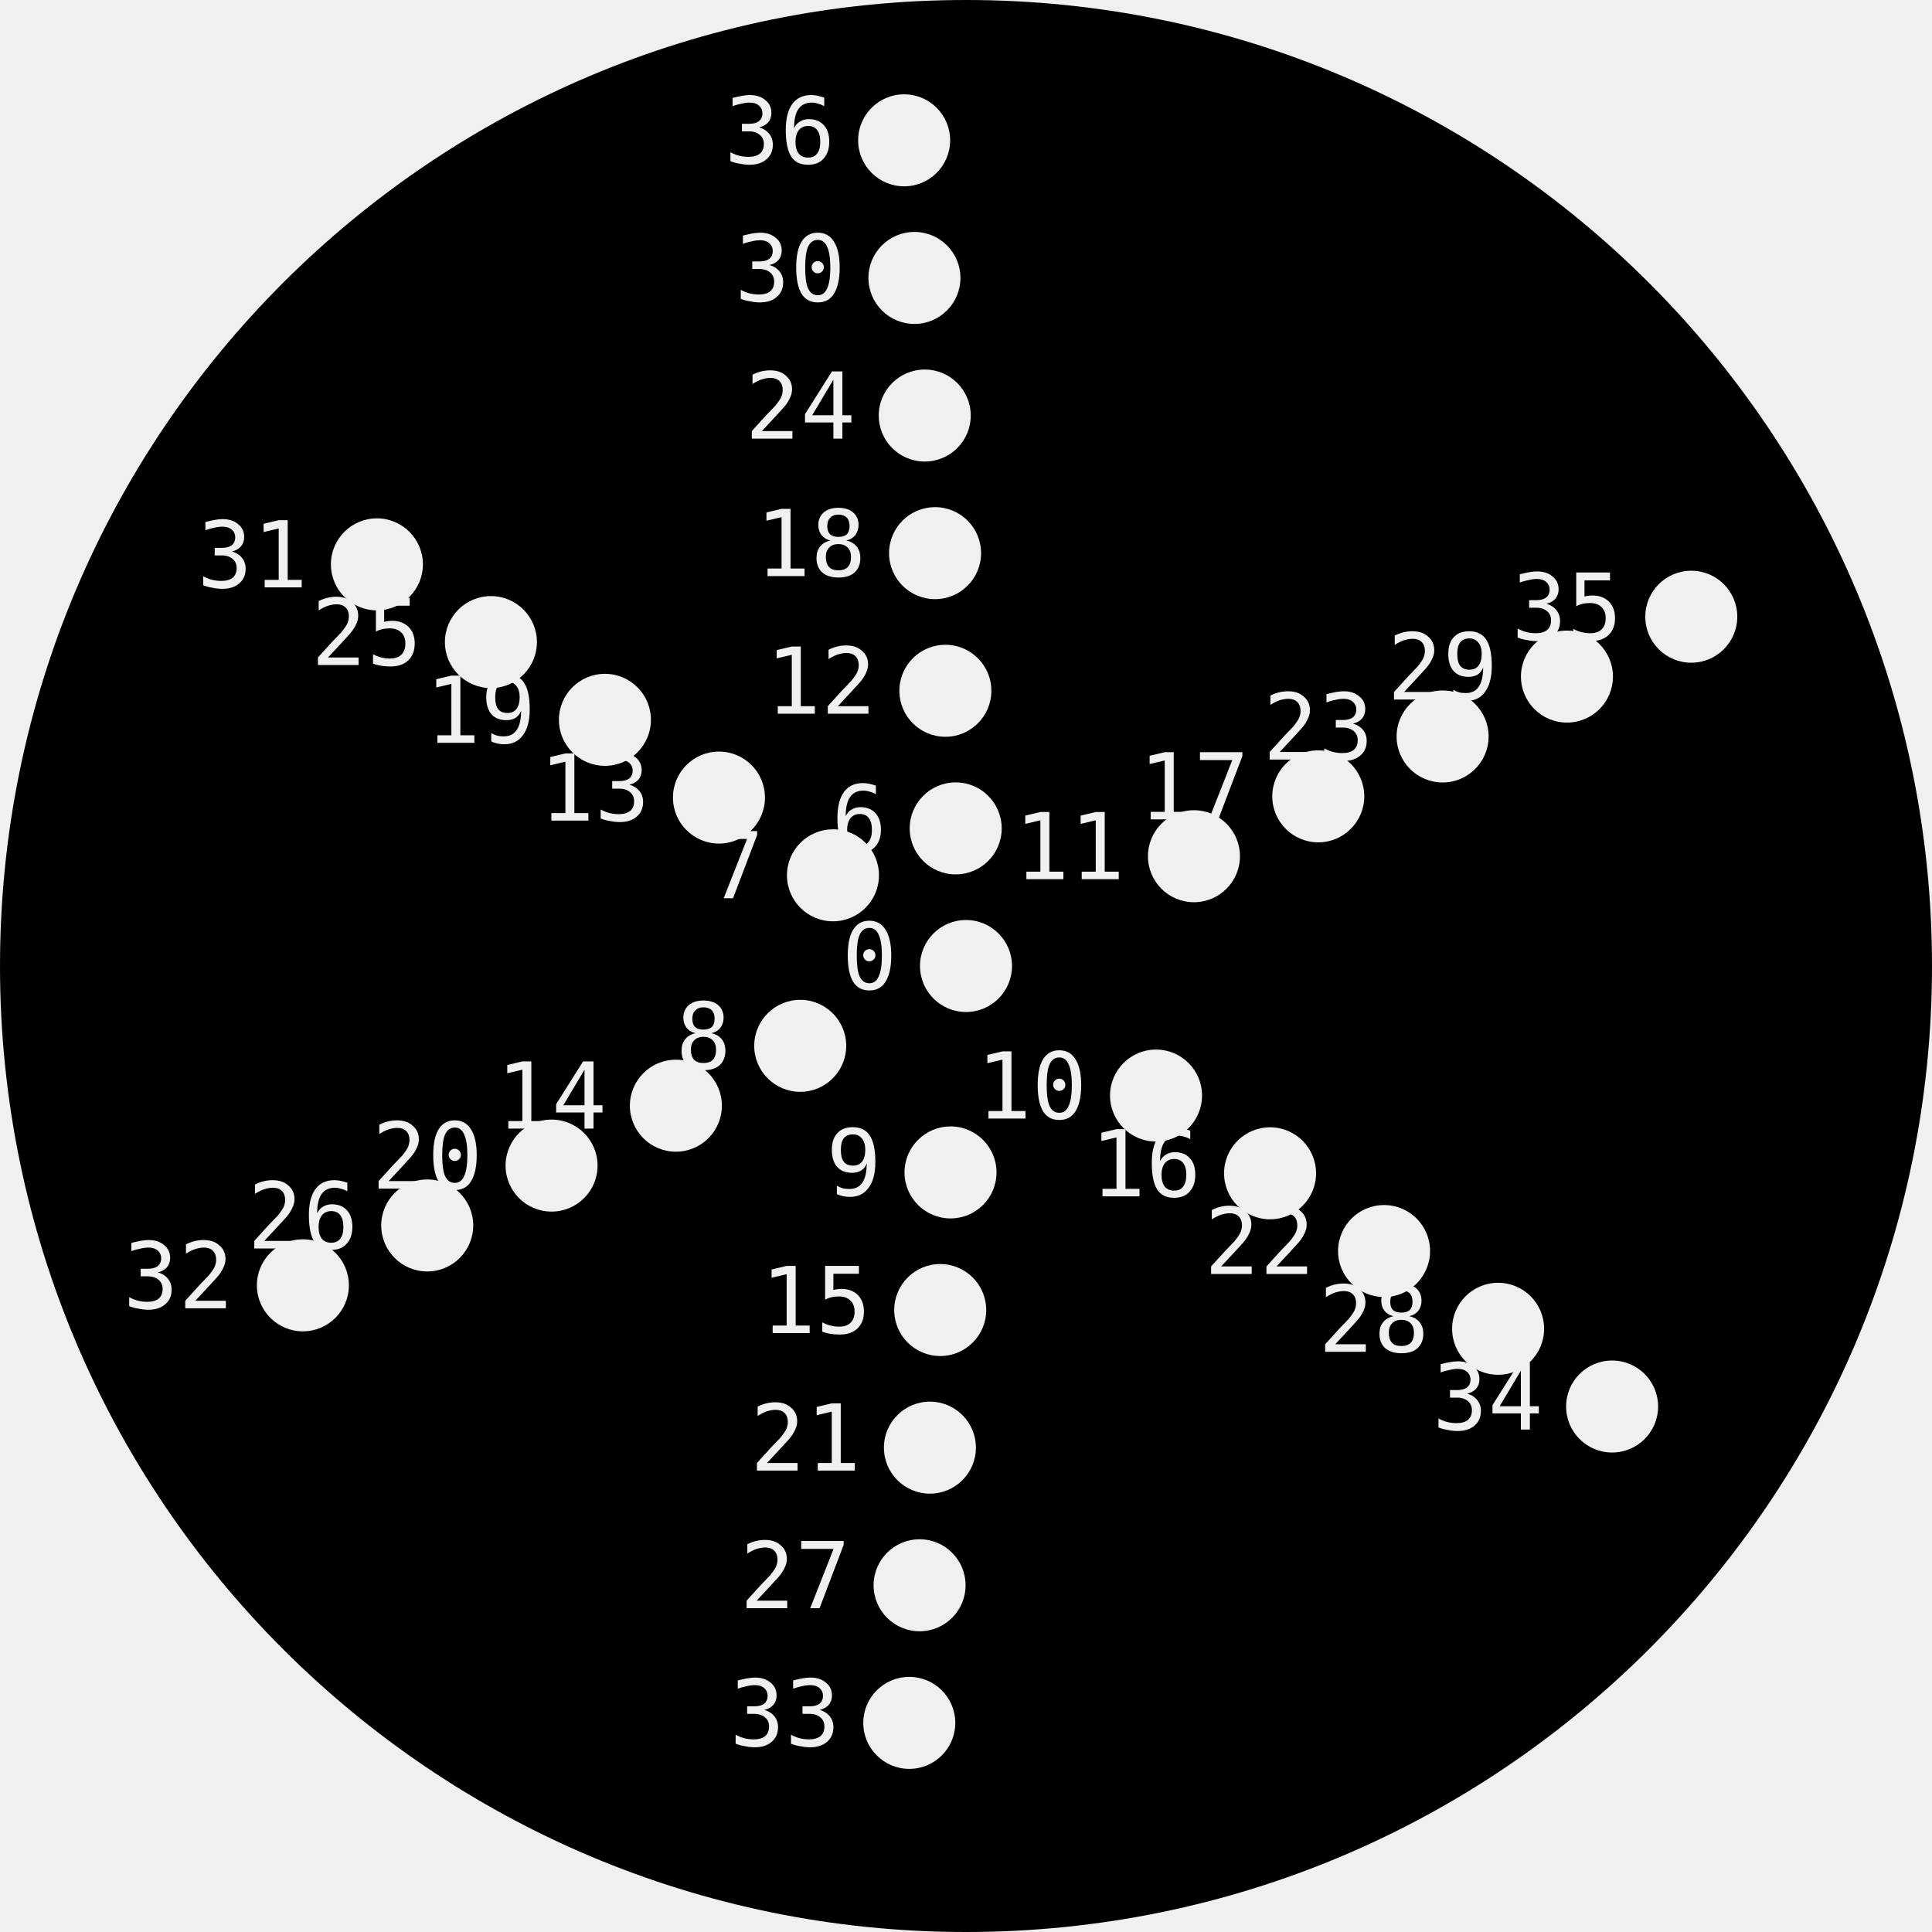
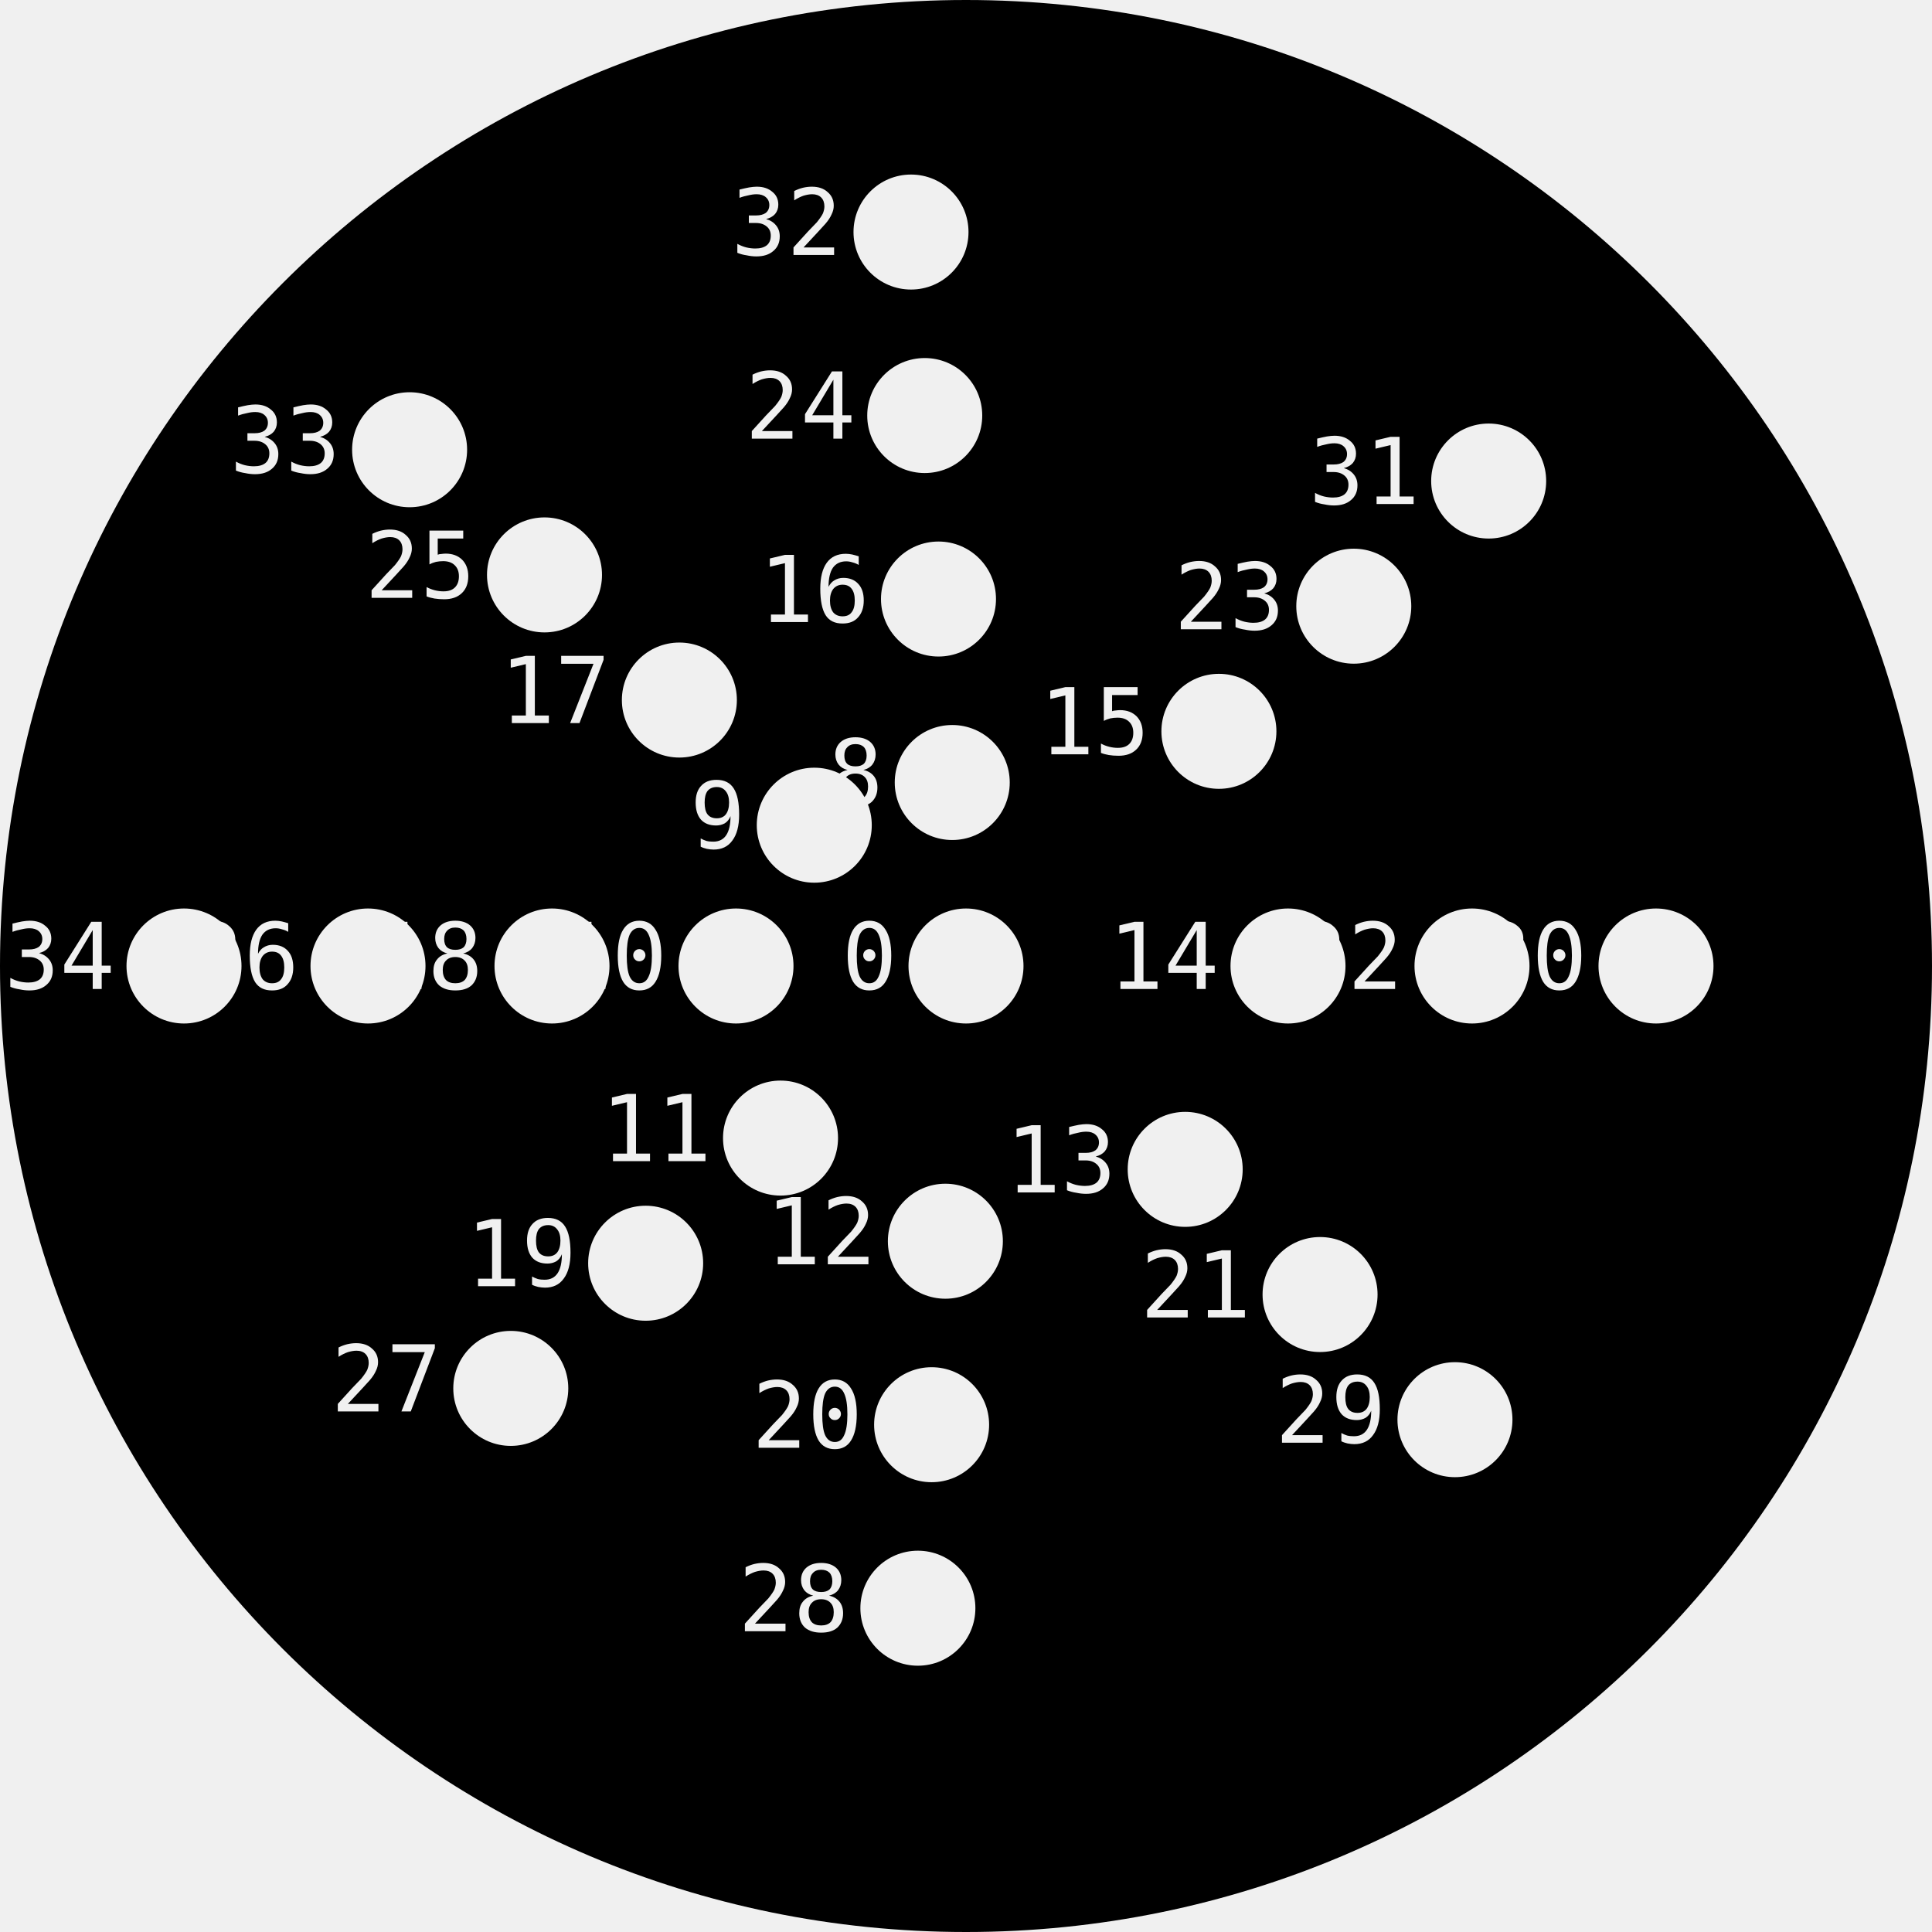
<svg xmlns="http://www.w3.org/2000/svg" xmlns:ns1="http://nathanfriend.io/inspiral">
  <style>
    text {
      font-family: monospace;
      font-size: 4px;
    }
  </style>
  <g>
    <mask id="holes">
      <rect width="100%" height="100%" fill="white" />
-       <circle cx="42" cy="42" r="2" ns1:hole-name="0" ns1:hole-text-position-angle="3.2163924786752647" ns1:hole-text-rotation-angle="0.07479982508547134" />
+       <circle cx="42" cy="42" r="2.5" ns1:hole-name="0" ns1:hole-text-position-angle="3.2163924786752647" ns1:hole-text-rotation-angle="0.07479982508547134" />
      <text x="39" y="43" text-anchor="end">0</text>
-       <circle cx="41.552" cy="36.017" r="2" ns1:hole-name="6" ns1:hole-text-position-angle="3.2163924786752647" ns1:hole-text-rotation-angle="0.07479982508547134" />
-       <text x="38.552" y="37.017" text-anchor="end">6</text>
-       <circle cx="41.103" cy="30.034" r="2" ns1:hole-name="12" ns1:hole-text-position-angle="3.2163924786752647" ns1:hole-text-rotation-angle="0.07479982508547134" />
-       <text x="38.103" y="31.034" text-anchor="end">12</text>
-       <circle cx="40.655" cy="24.05" r="2" ns1:hole-name="18" ns1:hole-text-position-angle="3.2163924786752647" ns1:hole-text-rotation-angle="0.07479982508547134" />
-       <text x="37.655" y="25.05" text-anchor="end">18</text>
-       <circle cx="40.206" cy="18.067" r="2" ns1:hole-name="24" ns1:hole-text-position-angle="3.2163924786752647" ns1:hole-text-rotation-angle="0.07479982508547134" />
+       <circle cx="41.402" cy="34.022" r="2.5" ns1:hole-name="8" ns1:hole-text-position-angle="3.2163924786752647" ns1:hole-text-rotation-angle="0.07479982508547134" />
+       <text x="38.402" y="35.022" text-anchor="end">8</text>
+       <circle cx="40.804" cy="26.045" r="2.5" ns1:hole-name="16" ns1:hole-text-position-angle="3.2163924786752647" ns1:hole-text-rotation-angle="0.07479982508547134" />
+       <text x="37.804" y="27.045" text-anchor="end">16</text>
+       <circle cx="40.206" cy="18.067" r="2.5" ns1:hole-name="24" ns1:hole-text-position-angle="3.2163924786752647" ns1:hole-text-rotation-angle="0.07479982508547134" />
      <text x="37.206" y="19.067" text-anchor="end">24</text>
-       <circle cx="39.758" cy="12.084" r="2" ns1:hole-name="30" ns1:hole-text-position-angle="3.2163924786752647" ns1:hole-text-rotation-angle="0.07479982508547134" />
-       <text x="36.758" y="13.084" text-anchor="end">30</text>
-       <circle cx="39.31" cy="6.101" r="2" ns1:hole-name="36" ns1:hole-text-position-angle="3.2163924786752647" ns1:hole-text-rotation-angle="0.07479982508547134" />
-       <text x="36.31" y="7.101" text-anchor="end">36</text>
-       <circle cx="36.216" cy="38.057" r="2" ns1:hole-name="7" ns1:hole-text-position-angle="4.11399037970092" ns1:hole-text-rotation-angle="0.9723977261111267" />
-       <text x="33.216" y="39.057" text-anchor="end">7</text>
-       <circle cx="31.259" cy="34.677" r="2" ns1:hole-name="13" ns1:hole-text-position-angle="4.11399037970092" ns1:hole-text-rotation-angle="0.9723977261111267" />
-       <text x="28.259" y="35.677" text-anchor="end">13</text>
-       <circle cx="26.301" cy="31.297" r="2" ns1:hole-name="19" ns1:hole-text-position-angle="4.11399037970092" ns1:hole-text-rotation-angle="0.9723977261111267" />
-       <text x="23.301" y="32.297" text-anchor="end">19</text>
-       <circle cx="21.344" cy="27.917" r="2" ns1:hole-name="25" ns1:hole-text-position-angle="4.11399037970092" ns1:hole-text-rotation-angle="0.9723977261111267" />
-       <text x="18.344" y="28.917" text-anchor="end">25</text>
-       <circle cx="16.387" cy="24.537" r="2" ns1:hole-name="31" ns1:hole-text-position-angle="4.11399037970092" ns1:hole-text-rotation-angle="0.9723977261111267" />
-       <text x="13.387" y="25.537" text-anchor="end">31</text>
-       <circle cx="34.792" cy="45.471" r="2" ns1:hole-name="8" ns1:hole-text-position-angle="5.161187930897517" ns1:hole-text-rotation-angle="2.019595277307724" />
-       <text x="31.792" y="46.471" text-anchor="end">8</text>
-       <circle cx="29.386" cy="48.074" r="2" ns1:hole-name="14" ns1:hole-text-position-angle="5.161187930897517" ns1:hole-text-rotation-angle="2.019595277307724" />
-       <text x="26.386" y="49.074" text-anchor="end">14</text>
-       <circle cx="23.981" cy="50.678" r="2" ns1:hole-name="20" ns1:hole-text-position-angle="5.161187930897517" ns1:hole-text-rotation-angle="2.019595277307724" />
-       <text x="20.981" y="51.678" text-anchor="end">20</text>
-       <circle cx="18.575" cy="53.281" r="2" ns1:hole-name="26" ns1:hole-text-position-angle="5.161187930897517" ns1:hole-text-rotation-angle="2.019595277307724" />
-       <text x="15.575" y="54.281" text-anchor="end">26</text>
-       <circle cx="13.169" cy="55.884" r="2" ns1:hole-name="32" ns1:hole-text-position-angle="5.161187930897517" ns1:hole-text-rotation-angle="2.019595277307724" />
-       <text x="10.169" y="56.884" text-anchor="end">32</text>
-       <circle cx="41.327" cy="50.975" r="2" ns1:hole-name="9" ns1:hole-text-position-angle="6.208385482094116" ns1:hole-text-rotation-angle="3.0667928285043224" />
-       <text x="38.327" y="51.975" text-anchor="end">9</text>
-       <circle cx="40.879" cy="56.958" r="2" ns1:hole-name="15" ns1:hole-text-position-angle="6.208385482094116" ns1:hole-text-rotation-angle="3.0667928285043224" />
-       <text x="37.879" y="57.958" text-anchor="end">15</text>
-       <circle cx="40.431" cy="62.941" r="2" ns1:hole-name="21" ns1:hole-text-position-angle="6.208385482094116" ns1:hole-text-rotation-angle="3.0667928285043224" />
-       <text x="37.431" y="63.941" text-anchor="end">21</text>
-       <circle cx="39.982" cy="68.925" r="2" ns1:hole-name="27" ns1:hole-text-position-angle="6.208385482094116" ns1:hole-text-rotation-angle="3.0667928285043224" />
-       <text x="36.982" y="69.925" text-anchor="end">27</text>
-       <circle cx="39.534" cy="74.908" r="2" ns1:hole-name="33" ns1:hole-text-position-angle="6.208385482094116" ns1:hole-text-rotation-angle="3.0667928285043224" />
-       <text x="36.534" y="75.908" text-anchor="end">33</text>
-       <circle cx="50.262" cy="47.633" r="2" ns1:hole-name="10" ns1:hole-text-position-angle="7.255583033290713" ns1:hole-text-rotation-angle="4.11399037970092" />
-       <text x="47.262" y="48.633" text-anchor="end">10</text>
-       <circle cx="55.22" cy="51.013" r="2" ns1:hole-name="16" ns1:hole-text-position-angle="7.255583033290713" ns1:hole-text-rotation-angle="4.11399037970092" />
-       <text x="52.22" y="52.013" text-anchor="end">16</text>
-       <circle cx="60.177" cy="54.393" r="2" ns1:hole-name="22" ns1:hole-text-position-angle="7.255583033290713" ns1:hole-text-rotation-angle="4.11399037970092" />
-       <text x="57.177" y="55.393" text-anchor="end">22</text>
-       <circle cx="65.135" cy="57.773" r="2" ns1:hole-name="28" ns1:hole-text-position-angle="7.255583033290713" ns1:hole-text-rotation-angle="4.11399037970092" />
-       <text x="62.135" y="58.773" text-anchor="end">28</text>
-       <circle cx="70.092" cy="61.153" r="2" ns1:hole-name="34" ns1:hole-text-position-angle="7.255583033290713" ns1:hole-text-rotation-angle="4.11399037970092" />
-       <text x="67.092" y="62.153" text-anchor="end">34</text>
-       <circle cx="51.911" cy="37.227" r="2" ns1:hole-name="11" ns1:hole-text-position-angle="8.30278058448731" ns1:hole-text-rotation-angle="5.161187930897517" />
-       <text x="48.911" y="38.227" text-anchor="end">11</text>
-       <circle cx="57.316" cy="34.624" r="2" ns1:hole-name="17" ns1:hole-text-position-angle="8.30278058448731" ns1:hole-text-rotation-angle="5.161187930897517" />
-       <text x="54.316" y="35.624" text-anchor="end">17</text>
-       <circle cx="62.722" cy="32.021" r="2" ns1:hole-name="23" ns1:hole-text-position-angle="8.30278058448731" ns1:hole-text-rotation-angle="5.161187930897517" />
-       <text x="59.722" y="33.021" text-anchor="end">23</text>
-       <circle cx="68.128" cy="29.417" r="2" ns1:hole-name="29" ns1:hole-text-position-angle="8.30278058448731" ns1:hole-text-rotation-angle="5.161187930897517" />
-       <text x="65.128" y="30.417" text-anchor="end">29</text>
-       <circle cx="73.534" cy="26.814" r="2" ns1:hole-name="35" ns1:hole-text-position-angle="8.30278058448731" ns1:hole-text-rotation-angle="5.161187930897517" />
-       <text x="70.534" y="27.814" text-anchor="end">35</text>
+       <circle cx="39.609" cy="10.089" r="2.5" ns1:hole-name="32" ns1:hole-text-position-angle="3.2163924786752647" ns1:hole-text-rotation-angle="0.07479982508547134" />
+       <text x="36.609" y="11.089" text-anchor="end">32</text>
+       <circle cx="35.403" cy="35.878" r="2.5" ns1:hole-name="9" ns1:hole-text-position-angle="3.964390729529977" ns1:hole-text-rotation-angle="0.8227980759401841" />
+       <text x="32.403" y="36.878" text-anchor="end">9</text>
+       <circle cx="29.538" cy="30.437" r="2.5" ns1:hole-name="17" ns1:hole-text-position-angle="3.964390729529977" ns1:hole-text-rotation-angle="0.8227980759401841" />
+       <text x="26.538" y="31.437" text-anchor="end">17</text>
+       <circle cx="23.674" cy="24.996" r="2.5" ns1:hole-name="25" ns1:hole-text-position-angle="3.964390729529977" ns1:hole-text-rotation-angle="0.8227980759401841" />
+       <text x="20.674" y="25.996" text-anchor="end">25</text>
+       <circle cx="17.809" cy="19.554" r="2.5" ns1:hole-name="33" ns1:hole-text-position-angle="3.964390729529977" ns1:hole-text-rotation-angle="0.8227980759401841" />
+       <text x="14.809" y="20.554" text-anchor="end">33</text>
+       <circle cx="32" cy="42" r="2.5" ns1:hole-name="10" ns1:hole-text-position-angle="4.71238898038469" ns1:hole-text-rotation-angle="1.5707963267948966" />
+       <text x="29" y="43" text-anchor="end">10</text>
+       <circle cx="24" cy="42" r="2.5" ns1:hole-name="18" ns1:hole-text-position-angle="4.71238898038469" ns1:hole-text-rotation-angle="1.5707963267948966" />
+       <text x="21" y="43" text-anchor="end">18</text>
+       <circle cx="16" cy="42" r="2.5" ns1:hole-name="26" ns1:hole-text-position-angle="4.71238898038469" ns1:hole-text-rotation-angle="1.5707963267948966" />
+       <text x="13" y="43" text-anchor="end">26</text>
+       <circle cx="8" cy="42" r="2.5" ns1:hole-name="34" ns1:hole-text-position-angle="4.71238898038469" ns1:hole-text-rotation-angle="1.5707963267948966" />
+       <text x="5" y="43" text-anchor="end">34</text>
+       <circle cx="33.936" cy="49.482" r="2.5" ns1:hole-name="11" ns1:hole-text-position-angle="5.460387231239403" ns1:hole-text-rotation-angle="2.3187945776496095" />
+       <text x="30.936" y="50.482" text-anchor="end">11</text>
+       <circle cx="28.072" cy="54.923" r="2.5" ns1:hole-name="19" ns1:hole-text-position-angle="5.460387231239403" ns1:hole-text-rotation-angle="2.3187945776496095" />
+       <text x="25.072" y="55.923" text-anchor="end">19</text>
+       <circle cx="22.208" cy="60.365" r="2.5" ns1:hole-name="27" ns1:hole-text-position-angle="5.460387231239403" ns1:hole-text-rotation-angle="2.3187945776496095" />
+       <text x="19.208" y="61.365" text-anchor="end">27</text>
+       <circle cx="41.103" cy="53.966" r="2.5" ns1:hole-name="12" ns1:hole-text-position-angle="6.208385482094116" ns1:hole-text-rotation-angle="3.0667928285043224" />
+       <text x="38.103" y="54.966" text-anchor="end">12</text>
+       <circle cx="40.505" cy="61.944" r="2.5" ns1:hole-name="20" ns1:hole-text-position-angle="6.208385482094116" ns1:hole-text-rotation-angle="3.0667928285043224" />
+       <text x="37.505" y="62.944" text-anchor="end">20</text>
+       <circle cx="39.908" cy="69.922" r="2.5" ns1:hole-name="28" ns1:hole-text-position-angle="6.208385482094116" ns1:hole-text-rotation-angle="3.0667928285043224" />
+       <text x="36.908" y="70.922" text-anchor="end">28</text>
+       <circle cx="51.53" cy="50.842" r="2.5" ns1:hole-name="13" ns1:hole-text-position-angle="7.105983383119771" ns1:hole-text-rotation-angle="3.9643907295299776" />
+       <text x="48.53" y="51.842" text-anchor="end">13</text>
+       <circle cx="57.394" cy="56.284" r="2.5" ns1:hole-name="21" ns1:hole-text-position-angle="7.105983383119771" ns1:hole-text-rotation-angle="3.9643907295299776" />
+       <text x="54.394" y="57.284" text-anchor="end">21</text>
+       <circle cx="63.259" cy="61.725" r="2.5" ns1:hole-name="29" ns1:hole-text-position-angle="7.105983383119771" ns1:hole-text-rotation-angle="3.9643907295299776" />
+       <text x="60.259" y="62.725" text-anchor="end">29</text>
+       <circle cx="56" cy="42" r="2.5" ns1:hole-name="14" ns1:hole-text-position-angle="7.853981633974483" ns1:hole-text-rotation-angle="4.71238898038469" />
+       <text x="53" y="43" text-anchor="end">14</text>
+       <circle cx="64" cy="42" r="2.5" ns1:hole-name="22" ns1:hole-text-position-angle="7.853981633974483" ns1:hole-text-rotation-angle="4.71238898038469" />
+       <text x="61" y="43" text-anchor="end">22</text>
+       <circle cx="72" cy="42" r="2.5" ns1:hole-name="30" ns1:hole-text-position-angle="7.853981633974483" ns1:hole-text-rotation-angle="4.71238898038469" />
+       <text x="69" y="43" text-anchor="end">30</text>
+       <circle cx="52.996" cy="31.797" r="2.5" ns1:hole-name="15" ns1:hole-text-position-angle="8.601979884829195" ns1:hole-text-rotation-angle="5.460387231239403" />
+       <text x="49.996" y="32.797" text-anchor="end">15</text>
+       <circle cx="58.86" cy="26.356" r="2.5" ns1:hole-name="23" ns1:hole-text-position-angle="8.601979884829195" ns1:hole-text-rotation-angle="5.460387231239403" />
+       <text x="55.86" y="27.356" text-anchor="end">23</text>
+       <circle cx="64.725" cy="20.915" r="2.5" ns1:hole-name="31" ns1:hole-text-position-angle="8.601979884829195" ns1:hole-text-rotation-angle="5.460387231239403" />
+       <text x="61.725" y="21.915" text-anchor="end">31</text>
    </mask>
    <path mask="url(#holes)" d="M 84 42              A 42 42 0 1 0 0 42              A 42 42 0 0 0 84 42              Z" />
  </g>
</svg>
